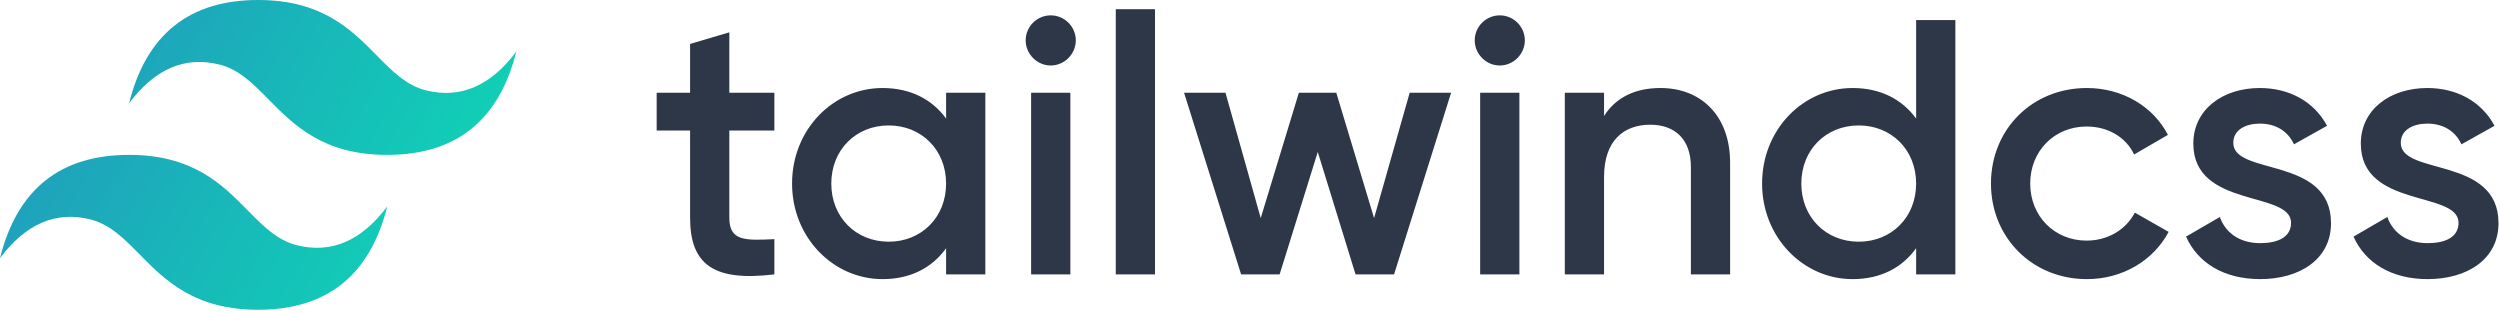
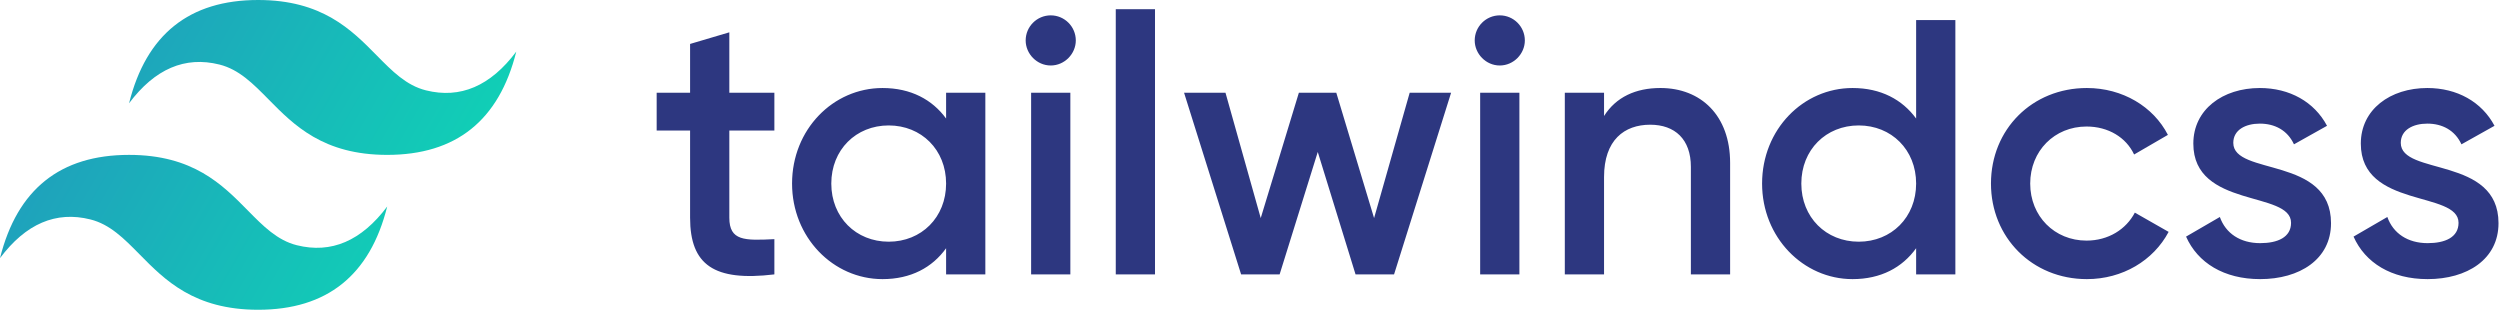
<svg xmlns="http://www.w3.org/2000/svg" width="8em" height="1em" viewBox="0 0 512 64">
  <defs>
    <linearGradient id="SVG80JqDb2a" x1="-2.778%" x2="100%" y1="32%" y2="67.556%">
      <stop offset="0%" stop-color="#2298BD" />
      <stop offset="100%" stop-color="#0ED7B5" />
    </linearGradient>
  </defs>
  <path fill="url(#SVG80JqDb2a)" d="M52.867 0Q31.72 0 26.433 21.147q7.93-10.575 18.504-7.93c4.021 1.005 6.896 3.923 10.078 7.153c5.183 5.26 11.182 11.35 24.285 11.35q21.147 0 26.433-21.147q-7.93 10.575-18.503 7.93c-4.022-1.005-6.896-3.923-10.078-7.153C71.968 6.09 65.97 0 52.867 0M26.433 31.72Q5.287 31.72 0 52.867q7.93-10.575 18.503-7.93c4.022 1.005 6.897 3.923 10.078 7.152c5.184 5.262 11.183 11.35 24.286 11.35q21.146 0 26.433-21.146q-7.93 10.575-18.503 7.93C56.775 49.218 53.9 46.3 50.718 43.07c-5.183-5.26-11.182-11.35-24.285-11.35" />
-   <path fill="#2D3748" d="M158.592 26.73h-9.226v17.858c0 4.762 3.125 4.688 9.226 4.39v7.217c-12.351 1.488-17.262-1.934-17.262-11.607V26.731h-6.845v-7.738h6.845V8.999l8.036-2.38v12.374h9.226zm35.17-7.737h8.036v37.202h-8.036v-5.357c-2.827 3.944-7.217 6.325-13.02 6.325c-10.12 0-18.528-8.557-18.528-19.569c0-11.086 8.408-19.568 18.527-19.568c5.804 0 10.194 2.38 13.021 6.25zm-11.756 30.506c6.696 0 11.756-4.985 11.756-11.905s-5.06-11.905-11.756-11.905s-11.756 4.985-11.756 11.905s5.06 11.905 11.756 11.905m33.185-36.087c-2.828 0-5.134-2.38-5.134-5.133a5.144 5.144 0 0 1 5.134-5.134a5.144 5.144 0 0 1 5.134 5.134c0 2.753-2.307 5.133-5.134 5.133m-4.018 42.783V18.993h8.035v37.202zm17.336 0V1.88h8.036v54.315zm60.194-37.202h8.482l-11.682 37.202h-7.887l-7.738-25.074l-7.812 25.074h-7.887l-11.682-37.202h8.482l7.218 25.67l7.812-25.67h7.664l7.738 25.67zm18.452-5.58c-2.827 0-5.134-2.381-5.134-5.134a5.144 5.144 0 0 1 5.134-5.134a5.144 5.144 0 0 1 5.134 5.134c0 2.753-2.307 5.133-5.134 5.133m-4.018 42.782V18.993h8.036v37.202zm36.905-38.17c8.333 0 14.286 5.655 14.286 15.328v22.842h-8.036V34.171c0-5.654-3.274-8.63-8.333-8.63c-5.283 0-9.45 3.124-9.45 10.714v19.94h-8.036V18.993h8.036v4.762c2.456-3.87 6.473-5.73 11.533-5.73m52.381-13.913h8.036v52.083h-8.036v-5.357c-2.827 3.944-7.217 6.325-13.02 6.325c-10.12 0-18.528-8.557-18.528-19.569c0-11.086 8.408-19.568 18.527-19.568c5.804 0 10.194 2.38 13.021 6.25zm-11.756 45.387c6.696 0 11.756-4.985 11.756-11.905s-5.06-11.905-11.756-11.905s-11.756 4.985-11.756 11.905s5.06 11.905 11.756 11.905m46.726 7.664c-11.235 0-19.643-8.557-19.643-19.569c0-11.086 8.408-19.568 19.643-19.568c7.292 0 13.616 3.794 16.593 9.598l-6.92 4.018c-1.637-3.497-5.283-5.73-9.747-5.73c-6.548 0-11.533 4.986-11.533 11.682s4.985 11.682 11.533 11.682c4.464 0 8.11-2.307 9.896-5.73l6.92 3.944c-3.126 5.878-9.45 9.673-16.742 9.673m29.985-27.902c0 6.77 20.015 2.678 20.015 16.443c0 7.44-6.473 11.459-14.509 11.459c-7.44 0-12.797-3.349-15.178-8.706l6.92-4.018c1.19 3.349 4.166 5.357 8.258 5.357c3.572 0 6.325-1.19 6.325-4.166c0-6.622-20.015-2.902-20.015-16.22c0-6.995 6.027-11.384 13.616-11.384c6.101 0 11.16 2.827 13.765 7.738l-6.77 3.794c-1.34-2.901-3.944-4.24-6.995-4.24c-2.902 0-5.432 1.264-5.432 3.943m34.301 0c0 6.77 20.015 2.678 20.015 16.443c0 7.44-6.473 11.459-14.509 11.459c-7.44 0-12.798-3.349-15.179-8.706l6.92-4.018c1.19 3.349 4.167 5.357 8.259 5.357c3.571 0 6.324-1.19 6.324-4.166c0-6.622-20.014-2.902-20.014-16.22c0-6.995 6.026-11.384 13.616-11.384c6.1 0 11.16 2.827 13.765 7.738l-6.771 3.794c-1.34-2.901-3.944-4.24-6.994-4.24c-2.902 0-5.432 1.264-5.432 3.943" />
+   <path fill="#2D3780" d="M158.592 26.73h-9.226v17.858c0 4.762 3.125 4.688 9.226 4.39v7.217c-12.351 1.488-17.262-1.934-17.262-11.607V26.731h-6.845v-7.738h6.845V8.999l8.036-2.38v12.374h9.226zm35.17-7.737h8.036v37.202h-8.036v-5.357c-2.827 3.944-7.217 6.325-13.02 6.325c-10.12 0-18.528-8.557-18.528-19.569c0-11.086 8.408-19.568 18.527-19.568c5.804 0 10.194 2.38 13.021 6.25zm-11.756 30.506c6.696 0 11.756-4.985 11.756-11.905s-5.06-11.905-11.756-11.905s-11.756 4.985-11.756 11.905s5.06 11.905 11.756 11.905m33.185-36.087c-2.828 0-5.134-2.38-5.134-5.133a5.144 5.144 0 0 1 5.134-5.134a5.144 5.144 0 0 1 5.134 5.134c0 2.753-2.307 5.133-5.134 5.133m-4.018 42.783V18.993h8.035v37.202zm17.336 0V1.88h8.036v54.315zm60.194-37.202h8.482l-11.682 37.202h-7.887l-7.738-25.074l-7.812 25.074h-7.887l-11.682-37.202h8.482l7.218 25.67l7.812-25.67h7.664l7.738 25.67zm18.452-5.58c-2.827 0-5.134-2.381-5.134-5.134a5.144 5.144 0 0 1 5.134-5.134a5.144 5.144 0 0 1 5.134 5.134c0 2.753-2.307 5.133-5.134 5.133m-4.018 42.782V18.993h8.036v37.202zm36.905-38.17c8.333 0 14.286 5.655 14.286 15.328v22.842h-8.036V34.171c0-5.654-3.274-8.63-8.333-8.63c-5.283 0-9.45 3.124-9.45 10.714v19.94h-8.036V18.993h8.036v4.762c2.456-3.87 6.473-5.73 11.533-5.73m52.381-13.913h8.036v52.083h-8.036v-5.357c-2.827 3.944-7.217 6.325-13.02 6.325c-10.12 0-18.528-8.557-18.528-19.569c0-11.086 8.408-19.568 18.527-19.568c5.804 0 10.194 2.38 13.021 6.25zm-11.756 45.387c6.696 0 11.756-4.985 11.756-11.905s-5.06-11.905-11.756-11.905s-11.756 4.985-11.756 11.905s5.06 11.905 11.756 11.905m46.726 7.664c-11.235 0-19.643-8.557-19.643-19.569c0-11.086 8.408-19.568 19.643-19.568c7.292 0 13.616 3.794 16.593 9.598l-6.92 4.018c-1.637-3.497-5.283-5.73-9.747-5.73c-6.548 0-11.533 4.986-11.533 11.682s4.985 11.682 11.533 11.682c4.464 0 8.11-2.307 9.896-5.73l6.92 3.944c-3.126 5.878-9.45 9.673-16.742 9.673m29.985-27.902c0 6.77 20.015 2.678 20.015 16.443c0 7.44-6.473 11.459-14.509 11.459c-7.44 0-12.797-3.349-15.178-8.706l6.92-4.018c1.19 3.349 4.166 5.357 8.258 5.357c3.572 0 6.325-1.19 6.325-4.166c0-6.622-20.015-2.902-20.015-16.22c0-6.995 6.027-11.384 13.616-11.384c6.101 0 11.16 2.827 13.765 7.738l-6.77 3.794c-1.34-2.901-3.944-4.24-6.995-4.24c-2.902 0-5.432 1.264-5.432 3.943m34.301 0c0 6.77 20.015 2.678 20.015 16.443c0 7.44-6.473 11.459-14.509 11.459c-7.44 0-12.798-3.349-15.179-8.706l6.92-4.018c1.19 3.349 4.167 5.357 8.259 5.357c3.571 0 6.324-1.19 6.324-4.166c0-6.622-20.014-2.902-20.014-16.22c0-6.995 6.026-11.384 13.616-11.384c6.1 0 11.16 2.827 13.765 7.738l-6.771 3.794c-1.34-2.901-3.944-4.24-6.994-4.24c-2.902 0-5.432 1.264-5.432 3.943" />
</svg>
